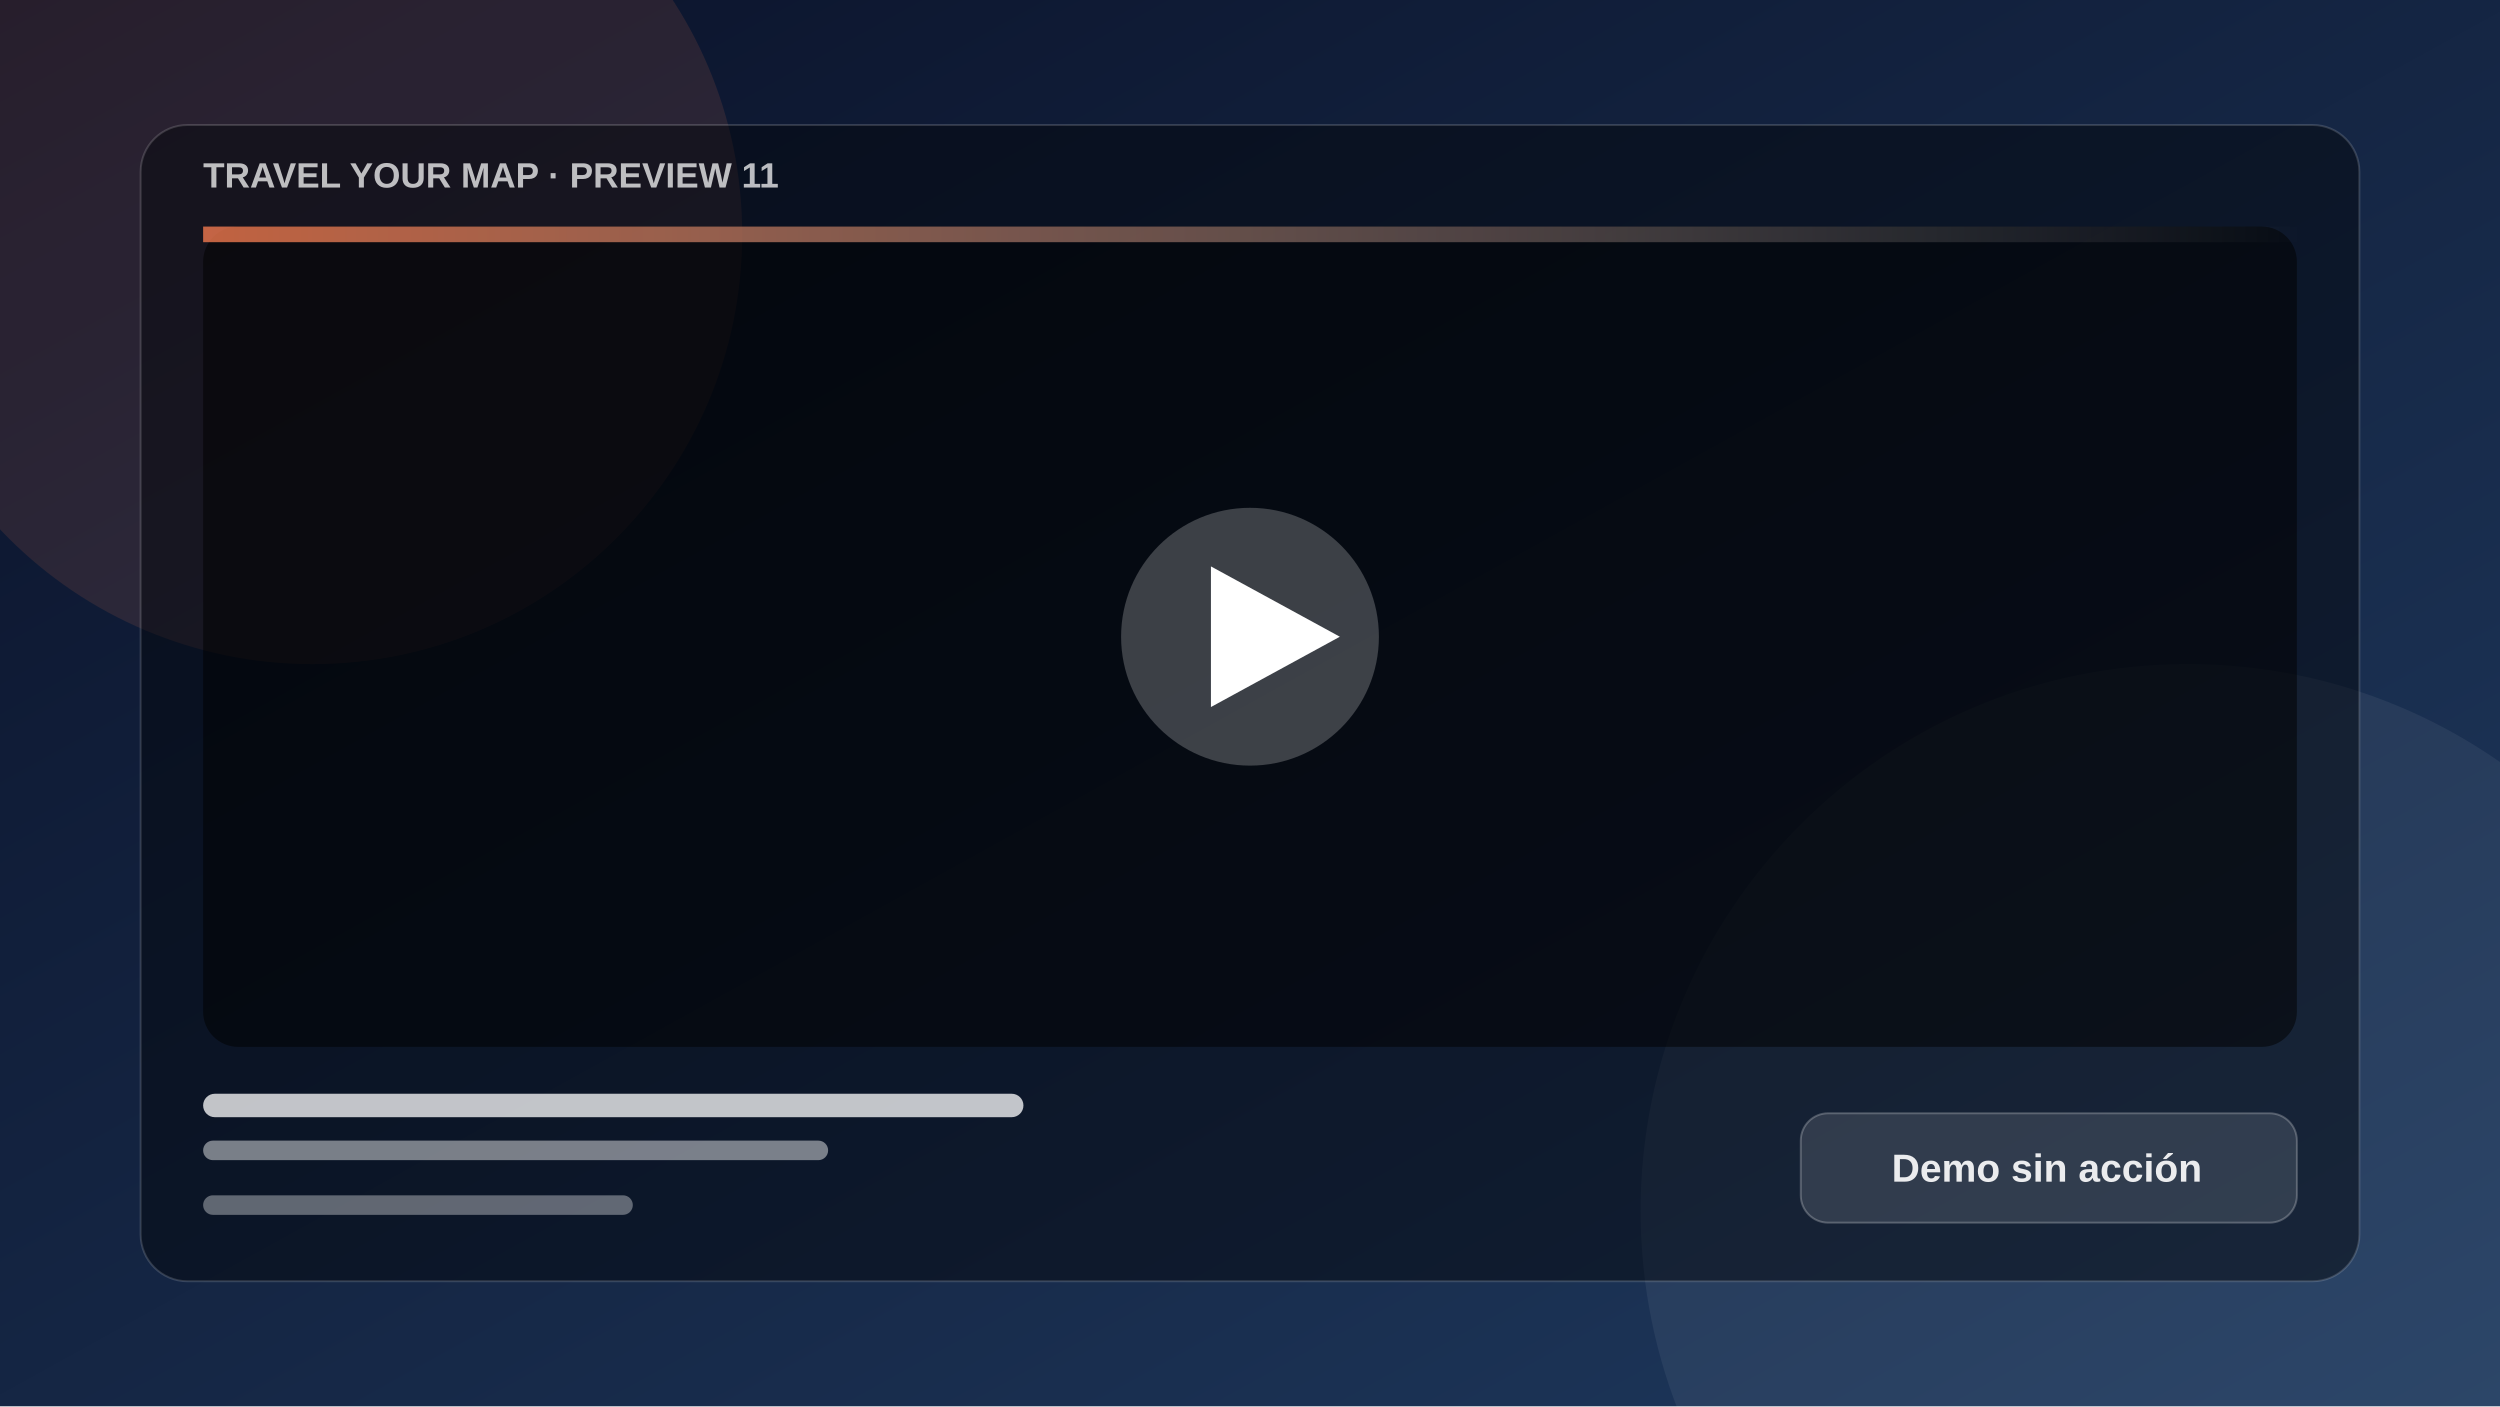
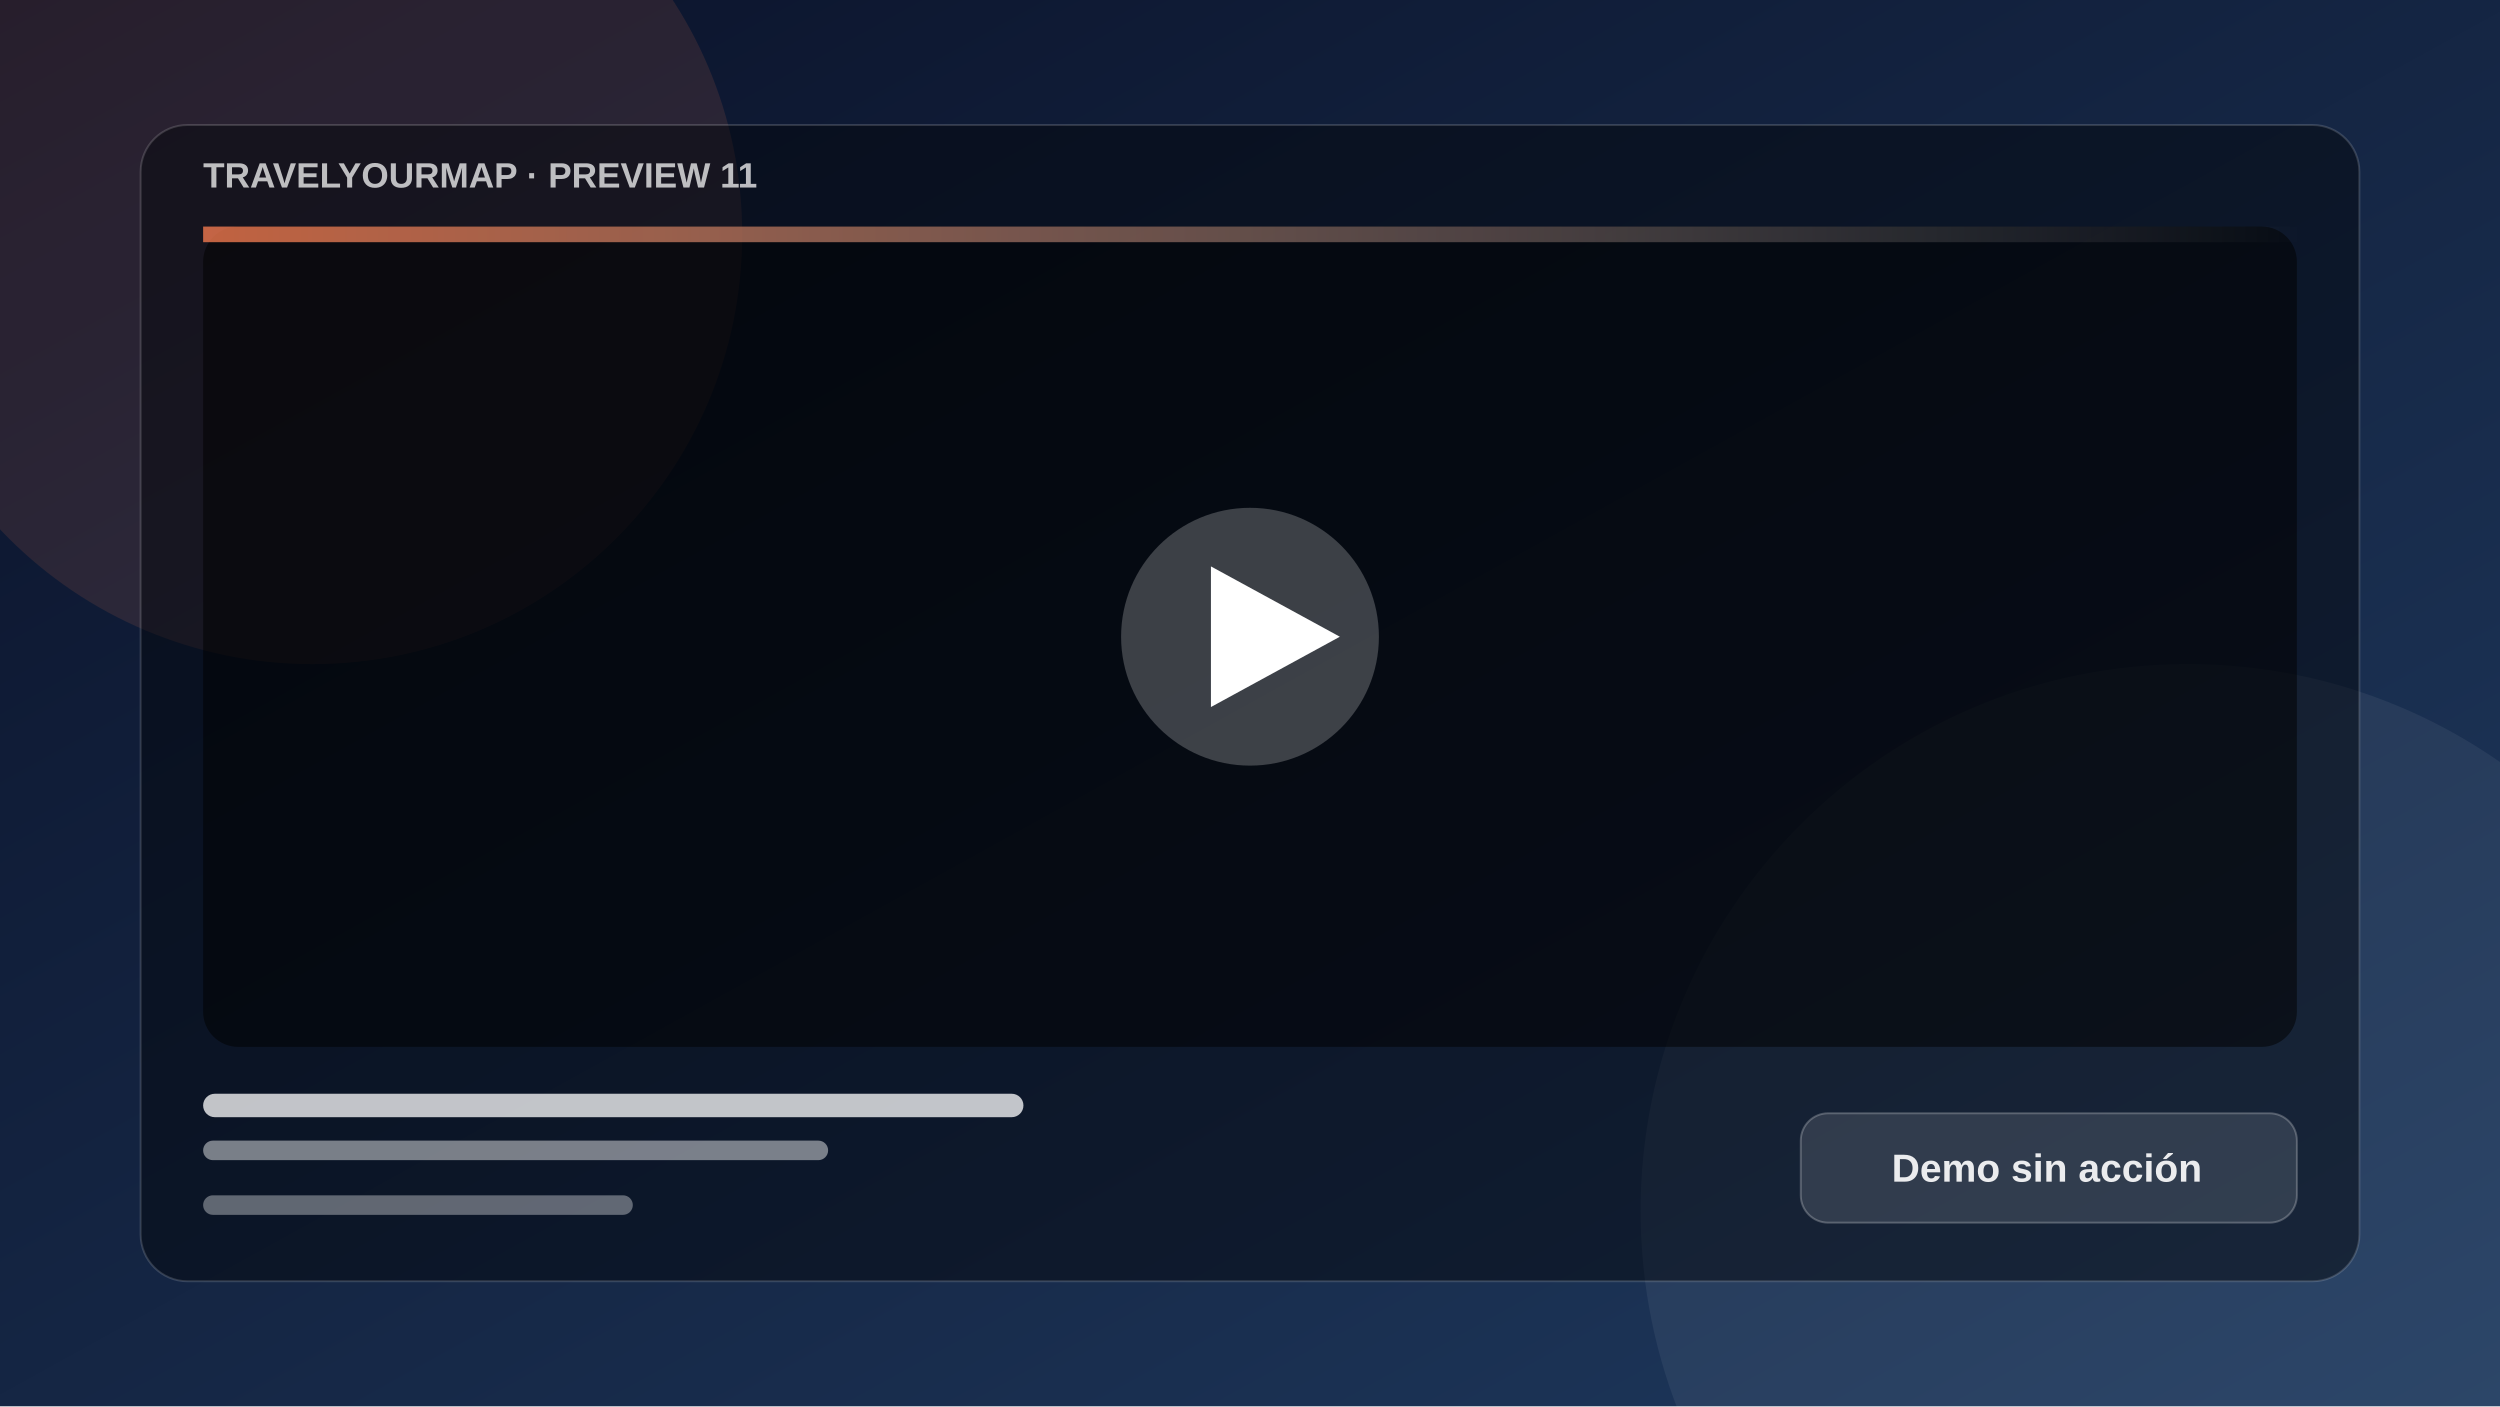
<svg xmlns="http://www.w3.org/2000/svg" width="1280" height="720" viewBox="0 0 1280 720" role="img" aria-label="Travel Demo Preview 11">
  <defs>
    <linearGradient id="bg-11" x1="0" y1="0" x2="1" y2="1">
      <stop offset="0%" stop-color="#0a1128" />
      <stop offset="100%" stop-color="#1f3a5f" />
    </linearGradient>
    <linearGradient id="glow-11" x1="0" y1="0" x2="1" y2="0">
      <stop offset="0%" stop-color="#ff7f50" stop-opacity="0.75" />
      <stop offset="100%" stop-color="#ffffff" stop-opacity="0" />
    </linearGradient>
  </defs>
  <rect width="1280" height="720" fill="url(#bg-11)" />
  <circle cx="160" cy="120" r="220" fill="#ff7f50" fill-opacity="0.12" />
  <circle cx="1120" cy="620" r="280" fill="#ffffff" fill-opacity="0.06" />
  <rect x="72" y="64" width="1136" height="592" rx="24" fill="#03060a" fill-opacity="0.48" stroke="#ffffff" stroke-opacity="0.16" />
  <rect x="104" y="116" width="1072" height="420" rx="18" fill="#000000" fill-opacity="0.52" />
  <rect x="104" y="116" width="1072" height="8" fill="url(#glow-11)" />
  <circle cx="640" cy="326" r="66" fill="#ffffff" fill-opacity="0.22" />
  <polygon points="620,290 620,362 686,326" fill="#ffffff" />
  <rect x="104" y="560" width="420" height="12" rx="6" fill="#ffffff" fill-opacity="0.75" />
  <rect x="104" y="584" width="320" height="10" rx="5" fill="#ffffff" fill-opacity="0.45" />
  <rect x="104" y="612" width="220" height="10" rx="5" fill="#ffffff" fill-opacity="0.35" />
  <rect x="922" y="570" width="254" height="56" rx="14" fill="#ffffff" fill-opacity="0.12" stroke="#ffffff" stroke-opacity="0.24" />
  <text x="1048" y="605" text-anchor="middle" font-family="Arial, sans-serif" font-size="20" font-weight="700" fill="#ffffff" fill-opacity="0.9">Demo sin acción</text>
-   <text x="104" y="96" font-family="Arial, sans-serif" font-size="18" font-weight="700" fill="#ffffff" fill-opacity="0.72">TRAVEL YOUR MAP · PREVIEW 11</text>
+   <text x="104" y="96" font-family="Arial, sans-serif" font-size="18" font-weight="700" fill="#ffffff" fill-opacity="0.72">TRAVELYOURMAP · PREVIEW 11</text>
</svg>
